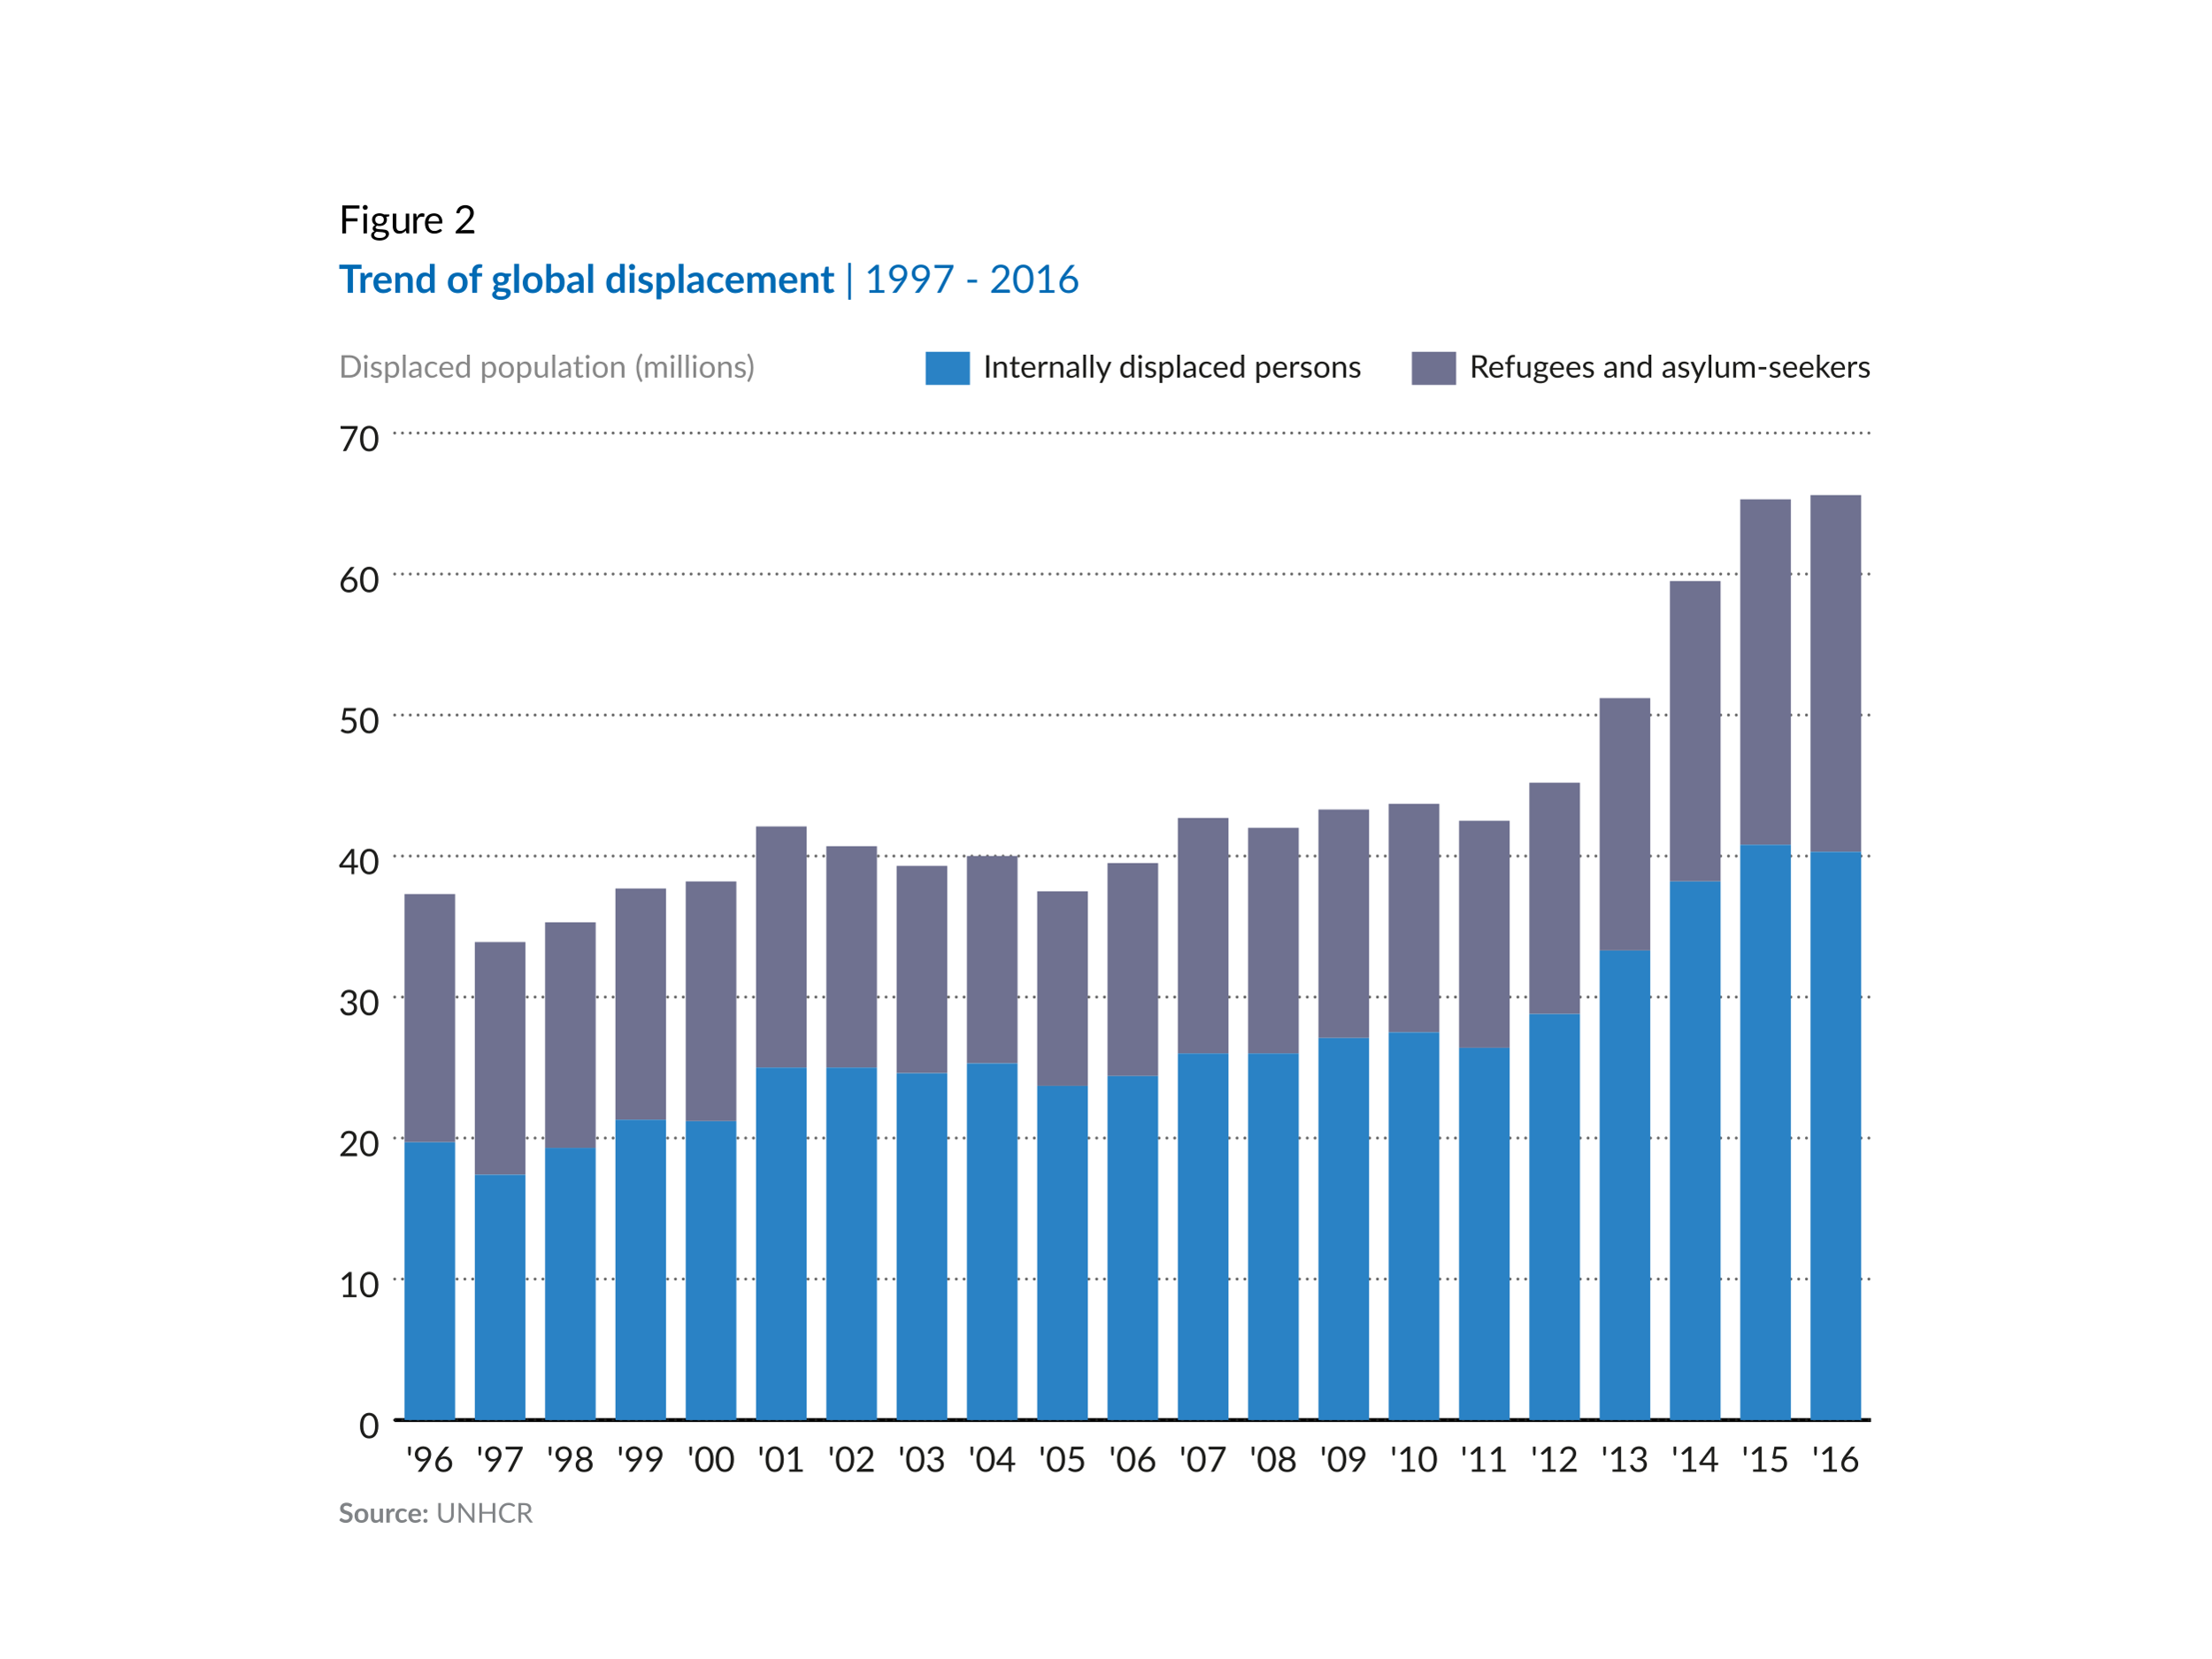
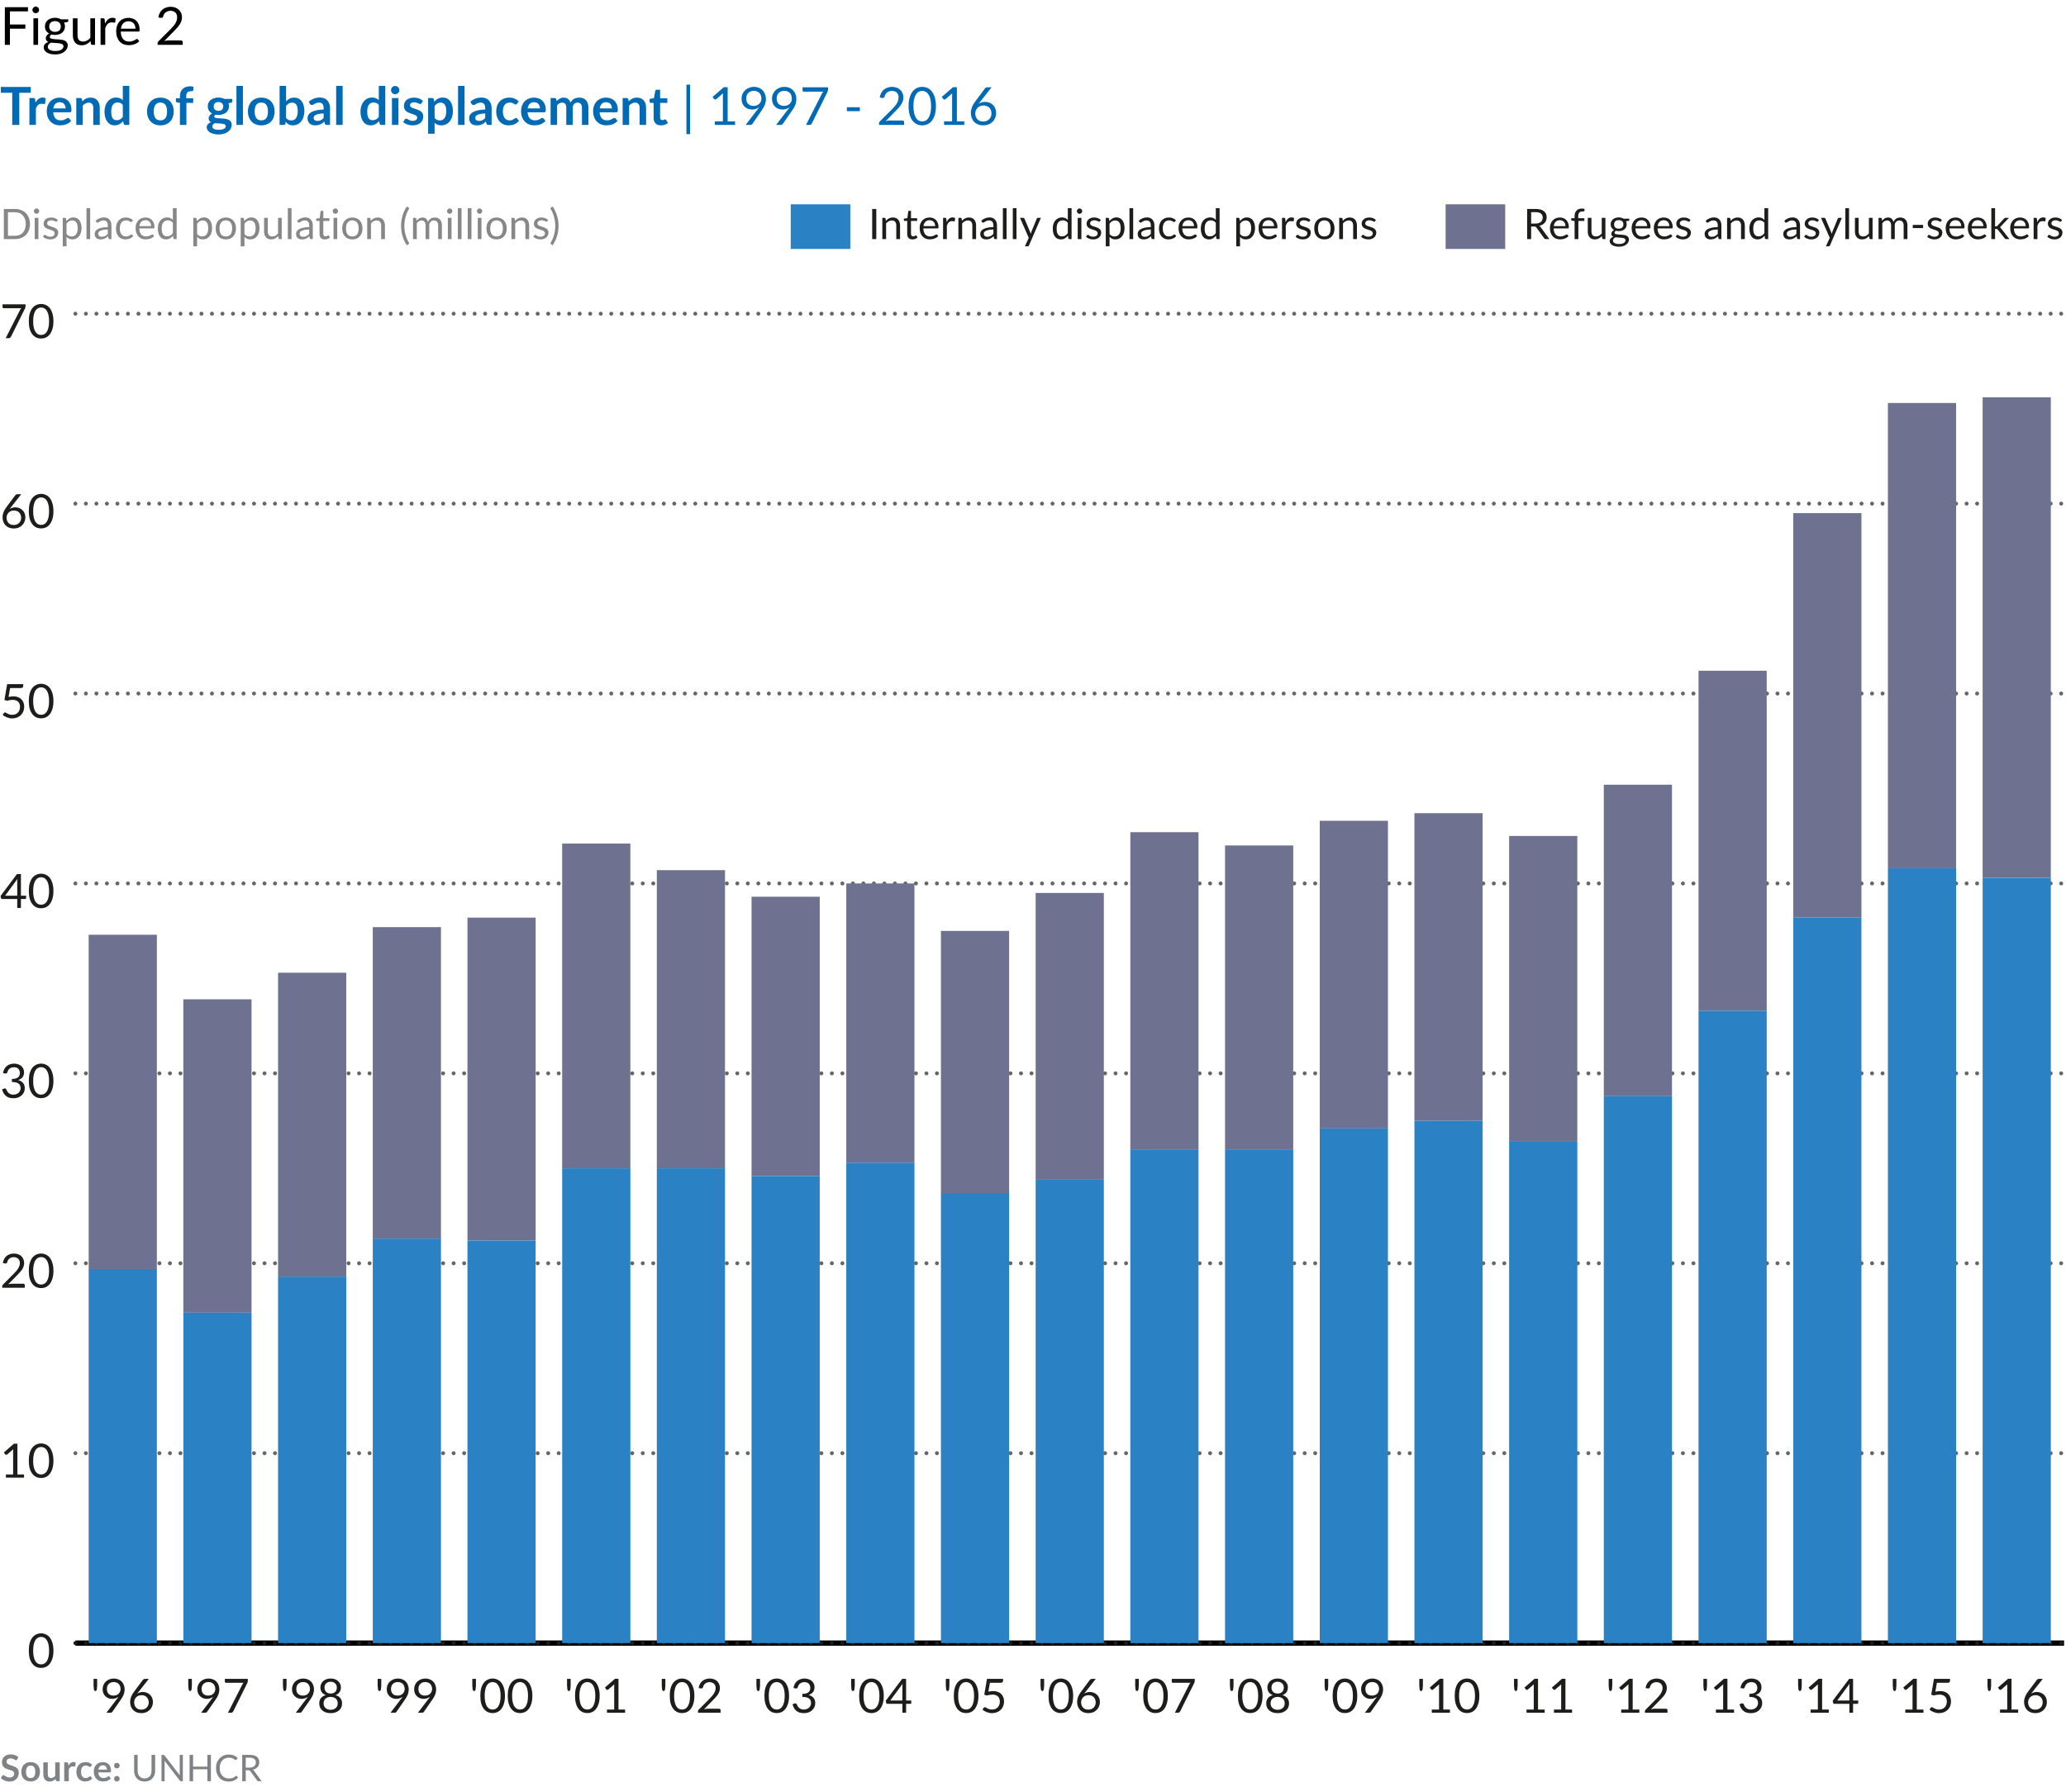
- <svg xmlns="http://www.w3.org/2000/svg" viewBox="0 0 566.93 425.2">
+ <svg xmlns="http://www.w3.org/2000/svg" viewBox="0 0 393.27 341.15">
  <defs>
    <style>.a,.c,.d{fill:none;}.a{stroke:#000;stroke-miterlimit:10;}.b{font-size:9px;}.b,.g{fill:#1d1d1b;}.ac,.an,.b,.g{font-family:Lato-Regular, Lato;}.c{stroke:#1d1d1b;}.c,.d{stroke-linecap:round;stroke-linejoin:round;stroke-width:0.75px;stroke-dasharray:0 2;}.d{stroke:#666;}.e{fill:#6f7190;}.f{fill:#2a82c5;}.ac,.g{font-size:8px;}.h{letter-spacing:-0.01em;}.i{letter-spacing:0em;}.j{letter-spacing:-0.02em;}.k{letter-spacing:0em;}.l{letter-spacing:-0.01em;}.m{letter-spacing:0em;}.n{letter-spacing:-0.03em;}.o{letter-spacing:-0.01em;}.p{letter-spacing:-0.01em;}.q{letter-spacing:-0.03em;}.r{letter-spacing:0em;}.ao,.s{font-size:10px;}.s{fill:#006ab4;}.ai,.s{font-family:Lato-Bold, Lato;}.aa,.aj,.ak,.al,.am,.t,.u,.v,.w,.x,.y,.z{font-weight:700;}.t{letter-spacing:-0.1em;}.u{letter-spacing:-0.01em;}.v{letter-spacing:0em;}.w{letter-spacing:-0.01em;}.x{letter-spacing:-0.02em;}.z{letter-spacing:-0.01em;}.aa{letter-spacing:-0.01em;}.ab,.ao{font-family:Lato-Light, Lato;}.ac{fill:#878787;}.ad{letter-spacing:-0.01em;}.ae{letter-spacing:0em;}.af{letter-spacing:-0.01em;}.ag{letter-spacing:-0.01em;}.ah{letter-spacing:-0.02em;}.ai{font-size:7px;fill:#808386;}.aj{letter-spacing:0em;}.ak{letter-spacing:-0.01em;}.al{letter-spacing:-0.01em;}.am{letter-spacing:0em;}.ao{fill:#010101;}.ap{letter-spacing:0em;}.aq{letter-spacing:-0.03em;}</style>
  </defs>
-   <line class="a" x1="101.19" y1="364.16" x2="479.73" y2="364.16" />
-   <text class="b" transform="translate(92.05 368.81)">0</text>
-   <text class="b" transform="translate(86.83 332.65)">10</text>
-   <text class="b" transform="translate(86.83 296.49)">20</text>
-   <text class="b" transform="translate(86.83 260.33)">30</text>
-   <text class="b" transform="translate(86.83 224.17)">40</text>
-   <text class="b" transform="translate(86.83 188.01)">50</text>
-   <text class="b" transform="translate(86.83 151.85)">60</text>
-   <text class="b" transform="translate(86.83 115.69)">70</text>
-   <line class="c" x1="101.19" y1="364.16" x2="479.73" y2="364.16" />
-   <line class="d" x1="101.19" y1="328" x2="479.73" y2="328" />
-   <line class="d" x1="101.19" y1="291.84" x2="479.73" y2="291.84" />
-   <line class="d" x1="101.19" y1="255.68" x2="479.73" y2="255.68" />
-   <line class="d" x1="101.19" y1="219.52" x2="479.73" y2="219.52" />
-   <line class="d" x1="101.19" y1="183.36" x2="479.73" y2="183.36" />
-   <line class="d" x1="101.19" y1="147.2" x2="479.73" y2="147.2" />
-   <line class="d" x1="101.19" y1="111.04" x2="479.73" y2="111.04" />
-   <rect class="e" x="103.71" y="229.28" width="12.98" height="63.64" />
-   <rect class="e" x="121.74" y="241.58" width="12.98" height="59.66" />
-   <rect class="e" x="139.76" y="236.52" width="12.98" height="57.86" />
-   <rect class="e" x="157.79" y="227.84" width="12.98" height="59.3" />
-   <rect class="e" x="175.82" y="226.03" width="12.98" height="61.47" />
-   <rect class="e" x="193.84" y="211.93" width="12.98" height="61.83" />
-   <rect class="e" x="211.87" y="216.99" width="12.98" height="56.77" />
-   <rect class="e" x="229.89" y="222.05" width="12.98" height="53.15" />
-   <rect class="e" x="247.92" y="219.52" width="12.98" height="53.15" />
-   <rect class="e" x="265.94" y="228.56" width="12.98" height="49.9" />
-   <rect class="e" x="283.97" y="221.33" width="12.98" height="54.6" />
-   <rect class="e" x="302" y="209.76" width="12.98" height="60.39" />
-   <rect class="e" x="320.02" y="212.29" width="12.98" height="57.86" />
-   <rect class="e" x="338.05" y="207.59" width="12.98" height="58.58" />
-   <rect class="e" x="356.07" y="206.14" width="12.98" height="58.58" />
-   <rect class="e" x="374.1" y="210.48" width="12.98" height="58.22" />
-   <rect class="e" x="392.13" y="200.72" width="12.98" height="59.3" />
-   <rect class="e" x="410.15" y="179.02" width="12.98" height="64.73" />
-   <rect class="e" x="428.18" y="149.01" width="12.98" height="77.02" />
-   <rect class="e" x="446.2" y="128.04" width="12.98" height="88.59" />
-   <rect class="e" x="464.23" y="126.95" width="12.98" height="91.48" />
-   <rect class="f" x="103.71" y="292.92" width="12.98" height="71.23" />
-   <rect class="f" x="121.74" y="301.24" width="12.98" height="62.92" />
-   <rect class="f" x="139.76" y="294.37" width="12.98" height="69.79" />
-   <rect class="f" x="157.79" y="287.14" width="12.98" height="77.02" />
-   <rect class="f" x="175.82" y="287.5" width="12.98" height="76.66" />
-   <rect class="f" x="193.84" y="273.76" width="12.98" height="90.4" />
-   <rect class="f" x="211.87" y="273.76" width="12.98" height="90.4" />
-   <rect class="f" x="229.89" y="275.21" width="12.98" height="88.95" />
-   <rect class="f" x="247.92" y="272.68" width="12.98" height="91.48" />
-   <rect class="f" x="265.94" y="278.46" width="12.98" height="85.7" />
-   <rect class="f" x="283.97" y="275.93" width="12.98" height="88.23" />
-   <rect class="f" x="302" y="270.14" width="12.98" height="94.02" />
-   <rect class="f" x="320.02" y="270.14" width="12.98" height="94.02" />
-   <rect class="f" x="338.05" y="266.17" width="12.98" height="97.99" />
-   <rect class="f" x="356.07" y="264.72" width="12.98" height="99.44" />
-   <rect class="f" x="374.1" y="268.7" width="12.98" height="95.46" />
-   <rect class="f" x="392.13" y="260.02" width="12.98" height="104.14" />
-   <rect class="f" x="410.15" y="243.75" width="12.98" height="120.41" />
-   <rect class="f" x="428.18" y="226.03" width="12.98" height="138.13" />
-   <rect class="f" x="446.2" y="216.63" width="12.98" height="147.53" />
-   <rect class="f" x="464.23" y="218.44" width="12.98" height="145.72" />
-   <text class="b" transform="translate(464.58 377.42)">'16</text>
-   <text class="b" transform="translate(446.55 377.42)">'15</text>
-   <text class="b" transform="translate(428.53 377.42)">'14</text>
-   <text class="b" transform="translate(410.5 377.42)">'13</text>
-   <text class="b" transform="translate(392.48 377.42)">'12</text>
-   <text class="b" transform="translate(374.45 377.42)">'11</text>
-   <text class="b" transform="translate(356.43 377.42)">'10</text>
-   <text class="b" transform="translate(338.4 377.42)">'09</text>
-   <text class="b" transform="translate(320.37 377.42)">'08</text>
-   <text class="b" transform="translate(302.35 377.42)">'07</text>
-   <text class="b" transform="translate(284.32 377.42)">'06</text>
-   <text class="b" transform="translate(266.3 377.42)">'05</text>
-   <text class="b" transform="translate(248.27 377.42)">'04</text>
-   <text class="b" transform="translate(230.24 377.42)">'03</text>
-   <text class="b" transform="translate(212.22 377.42)">'02</text>
-   <text class="b" transform="translate(194.19 377.42)">'01</text>
-   <text class="b" transform="translate(176.17 377.42)">'00</text>
-   <text class="b" transform="translate(158.14 377.42)">'99</text>
-   <text class="b" transform="translate(140.11 377.42)">'98</text>
-   <text class="b" transform="translate(122.09 377.42)">'97</text>
-   <text class="b" transform="translate(104.06 377.42)">'96</text>
-   <text class="g" transform="translate(252.13 96.82)">
+   <line class="a" x1="14.35" y1="312.85" x2="392.9" y2="312.85" />
+   <text class="b" transform="translate(5.22 317.51)">0</text>
+   <text class="b" transform="translate(0 281.35)">10</text>
+   <text class="b" transform="translate(0 245.19)">20</text>
+   <text class="b" transform="translate(0 209.03)">30</text>
+   <text class="b" transform="translate(0 172.87)">40</text>
+   <text class="b" transform="translate(0 136.71)">50</text>
+   <text class="b" transform="translate(0 100.55)">60</text>
+   <text class="b" transform="translate(0 64.39)">70</text>
+   <line class="c" x1="14.35" y1="312.85" x2="392.9" y2="312.85" />
+   <line class="d" x1="14.35" y1="276.69" x2="392.9" y2="276.69" />
+   <line class="d" x1="14.35" y1="240.53" x2="392.9" y2="240.53" />
+   <line class="d" x1="14.35" y1="204.37" x2="392.9" y2="204.37" />
+   <line class="d" x1="14.35" y1="168.21" x2="392.9" y2="168.21" />
+   <line class="d" x1="14.35" y1="132.05" x2="392.9" y2="132.05" />
+   <line class="d" x1="14.35" y1="95.89" x2="392.9" y2="95.89" />
+   <line class="d" x1="14.35" y1="59.73" x2="392.9" y2="59.73" />
+   <rect class="e" x="16.88" y="177.98" width="12.98" height="63.64" />
+   <rect class="e" x="34.9" y="190.27" width="12.98" height="59.66" />
+   <rect class="e" x="52.93" y="185.21" width="12.98" height="57.86" />
+   <rect class="e" x="70.96" y="176.53" width="12.98" height="59.3" />
+   <rect class="e" x="88.98" y="174.72" width="12.98" height="61.47" />
+   <rect class="e" x="107.01" y="160.62" width="12.98" height="61.83" />
+   <rect class="e" x="125.03" y="165.68" width="12.98" height="56.77" />
+   <rect class="e" x="143.06" y="170.74" width="12.98" height="53.15" />
+   <rect class="e" x="161.09" y="168.21" width="12.98" height="53.15" />
+   <rect class="e" x="179.11" y="177.25" width="12.98" height="49.9" />
+   <rect class="e" x="197.14" y="170.02" width="12.98" height="54.6" />
+   <rect class="e" x="215.16" y="158.45" width="12.98" height="60.39" />
+   <rect class="e" x="233.19" y="160.98" width="12.98" height="57.86" />
+   <rect class="e" x="251.22" y="156.28" width="12.98" height="58.58" />
+   <rect class="e" x="269.24" y="154.83" width="12.98" height="58.58" />
+   <rect class="e" x="287.27" y="159.17" width="12.98" height="58.22" />
+   <rect class="e" x="305.29" y="149.41" width="12.98" height="59.3" />
+   <rect class="e" x="323.32" y="127.71" width="12.98" height="64.73" />
+   <rect class="e" x="341.35" y="97.7" width="12.98" height="77.02" />
+   <rect class="e" x="359.37" y="76.73" width="12.98" height="88.59" />
+   <rect class="e" x="377.4" y="75.64" width="12.98" height="91.48" />
+   <rect class="f" x="16.88" y="241.62" width="12.98" height="71.23" />
+   <rect class="f" x="34.9" y="249.93" width="12.98" height="62.92" />
+   <rect class="f" x="52.93" y="243.06" width="12.98" height="69.79" />
+   <rect class="f" x="70.96" y="235.83" width="12.98" height="77.02" />
+   <rect class="f" x="88.98" y="236.19" width="12.98" height="76.66" />
+   <rect class="f" x="107.01" y="222.45" width="12.98" height="90.4" />
+   <rect class="f" x="125.03" y="222.45" width="12.98" height="90.4" />
+   <rect class="f" x="143.06" y="223.9" width="12.98" height="88.95" />
+   <rect class="f" x="161.09" y="221.37" width="12.98" height="91.48" />
+   <rect class="f" x="179.11" y="227.15" width="12.98" height="85.7" />
+   <rect class="f" x="197.14" y="224.62" width="12.98" height="88.23" />
+   <rect class="f" x="215.16" y="218.84" width="12.98" height="94.02" />
+   <rect class="f" x="233.19" y="218.84" width="12.98" height="94.02" />
+   <rect class="f" x="251.22" y="214.86" width="12.98" height="97.99" />
+   <rect class="f" x="269.24" y="213.41" width="12.98" height="99.44" />
+   <rect class="f" x="287.27" y="217.39" width="12.98" height="95.46" />
+   <rect class="f" x="305.29" y="208.71" width="12.98" height="104.14" />
+   <rect class="f" x="323.32" y="192.44" width="12.98" height="120.41" />
+   <rect class="f" x="341.35" y="174.72" width="12.98" height="138.13" />
+   <rect class="f" x="359.37" y="165.32" width="12.98" height="147.53" />
+   <rect class="f" x="377.4" y="167.13" width="12.98" height="145.72" />
+   <text class="b" transform="translate(377.75 326.11)">'16</text>
+   <text class="b" transform="translate(359.72 326.11)">'15</text>
+   <text class="b" transform="translate(341.7 326.11)">'14</text>
+   <text class="b" transform="translate(323.67 326.11)">'13</text>
+   <text class="b" transform="translate(305.64 326.11)">'12</text>
+   <text class="b" transform="translate(287.62 326.11)">'11</text>
+   <text class="b" transform="translate(269.59 326.11)">'10</text>
+   <text class="b" transform="translate(251.57 326.11)">'09</text>
+   <text class="b" transform="translate(233.54 326.11)">'08</text>
+   <text class="b" transform="translate(215.51 326.11)">'07</text>
+   <text class="b" transform="translate(197.49 326.11)">'06</text>
+   <text class="b" transform="translate(179.46 326.11)">'05</text>
+   <text class="b" transform="translate(161.44 326.11)">'04</text>
+   <text class="b" transform="translate(143.41 326.11)">'03</text>
+   <text class="b" transform="translate(125.39 326.11)">'02</text>
+   <text class="b" transform="translate(107.36 326.11)">'01</text>
+   <text class="b" transform="translate(89.33 326.11)">'00</text>
+   <text class="b" transform="translate(71.31 326.11)">'99</text>
+   <text class="b" transform="translate(53.28 326.11)">'98</text>
+   <text class="b" transform="translate(35.26 326.11)">'97</text>
+   <text class="b" transform="translate(17.23 326.11)">'96</text>
+   <text class="g" transform="translate(165.29 45.52)">
    <tspan class="h">In</tspan>
    <tspan class="i" x="6.59" y="0">t</tspan>
    <tspan x="9.44" y="0">ernall</tspan>
    <tspan class="j" x="28.79" y="0">y</tspan>
    <tspan class="k" x="32.72" y="0" xml:space="preserve"> displa</tspan>
    <tspan class="l" x="54.98" y="0">c</tspan>
    <tspan x="58.72" y="0">ed pe</tspan>
    <tspan class="m" x="78.18" y="0">r</tspan>
    <tspan x="81.07" y="0">sons</tspan>
  </text>
-   <rect class="f" x="237.35" y="90.21" width="11.34" height="8.5" />
-   <text class="g" transform="translate(376.79 96.82)">
+   <rect class="f" x="150.52" y="38.9" width="11.34" height="8.5" />
+   <text class="g" transform="translate(289.96 45.52)">
    <tspan class="n">R</tspan>
    <tspan class="o" x="4.75" y="0">e</tspan>
    <tspan x="8.94" y="0">fu</tspan>
    <tspan class="p" x="16.2" y="0">g</tspan>
    <tspan x="20.3" y="0">ees and a</tspan>
    <tspan class="l" x="53.2" y="0">s</tspan>
    <tspan x="56.59" y="0">ylum-see</tspan>
    <tspan class="q" x="88.53" y="0">k</tspan>
    <tspan x="92.36" y="0">e</tspan>
    <tspan class="r" x="96.59" y="0">r</tspan>
    <tspan x="99.48" y="0">s</tspan>
  </text>
-   <rect class="e" x="362.02" y="90.21" width="11.34" height="8.5" />
-   <text class="s" transform="translate(86.83 75.09)">
+   <rect class="e" x="275.18" y="38.9" width="11.34" height="8.5" />
+   <text class="s" transform="translate(0 23.79)">
    <tspan class="t">T</tspan>
    <tspan class="u" x="4.99" y="0">r</tspan>
    <tspan class="v" x="8.57" y="0">end </tspan>
    <tspan class="w" x="27.66" y="0">o</tspan>
    <tspan class="x" x="33.28" y="0">f</tspan>
    <tspan class="y" x="36.67" y="0" xml:space="preserve"> global displa</tspan>
    <tspan class="z" x="94.13" y="0">c</tspan>
    <tspan class="v" x="98.86" y="0">eme</tspan>
    <tspan class="aa" x="117.91" y="0">n</tspan>
    <tspan class="v" x="123.48" y="0">t</tspan>
    <tspan class="ab" x="127.2" y="0" xml:space="preserve"> | 1997 - 2016</tspan>
  </text>
-   <text class="ac" transform="translate(86.83 96.82)">
+   <text class="ac" transform="translate(0 45.52)">
    <tspan class="ad">D</tspan>
    <tspan x="6" y="0">ispla</tspan>
    <tspan class="l" x="21.74" y="0">c</tspan>
    <tspan class="ae" x="25.48" y="0">ed popul</tspan>
    <tspan class="af" x="56.09" y="0">a</tspan>
    <tspan x="60.01" y="0">tion </tspan>
    <tspan class="ag" x="75.99" y="0">(</tspan>
    <tspan x="78.06" y="0">million</tspan>
    <tspan class="ah" x="101.25" y="0">s</tspan>
    <tspan x="104.54" y="0">)</tspan>
  </text>
-   <text class="ai" transform="translate(86.83 390.46)">
+   <text class="ai" transform="translate(0 339.15)">
    <tspan class="aj">S</tspan>
    <tspan class="y" x="3.83" y="0">ou</tspan>
    <tspan class="ak" x="11.8" y="0">r</tspan>
    <tspan class="al" x="14.31" y="0">c</tspan>
    <tspan class="am" x="17.62" y="0">e:</tspan>
    <tspan class="an" x="23.16" y="0" xml:space="preserve"> UNHCR</tspan>
  </text>
-   <text class="ao" transform="translate(86.83 59.84)">
+   <text class="ao" transform="translate(0 8.54)">
    <tspan class="ap">F</tspan>
    <tspan x="5.61" y="0">igu</tspan>
    <tspan class="aq" x="18.44" y="0">r</tspan>
    <tspan x="21.69" y="0">e 2</tspan>
  </text>
</svg>
